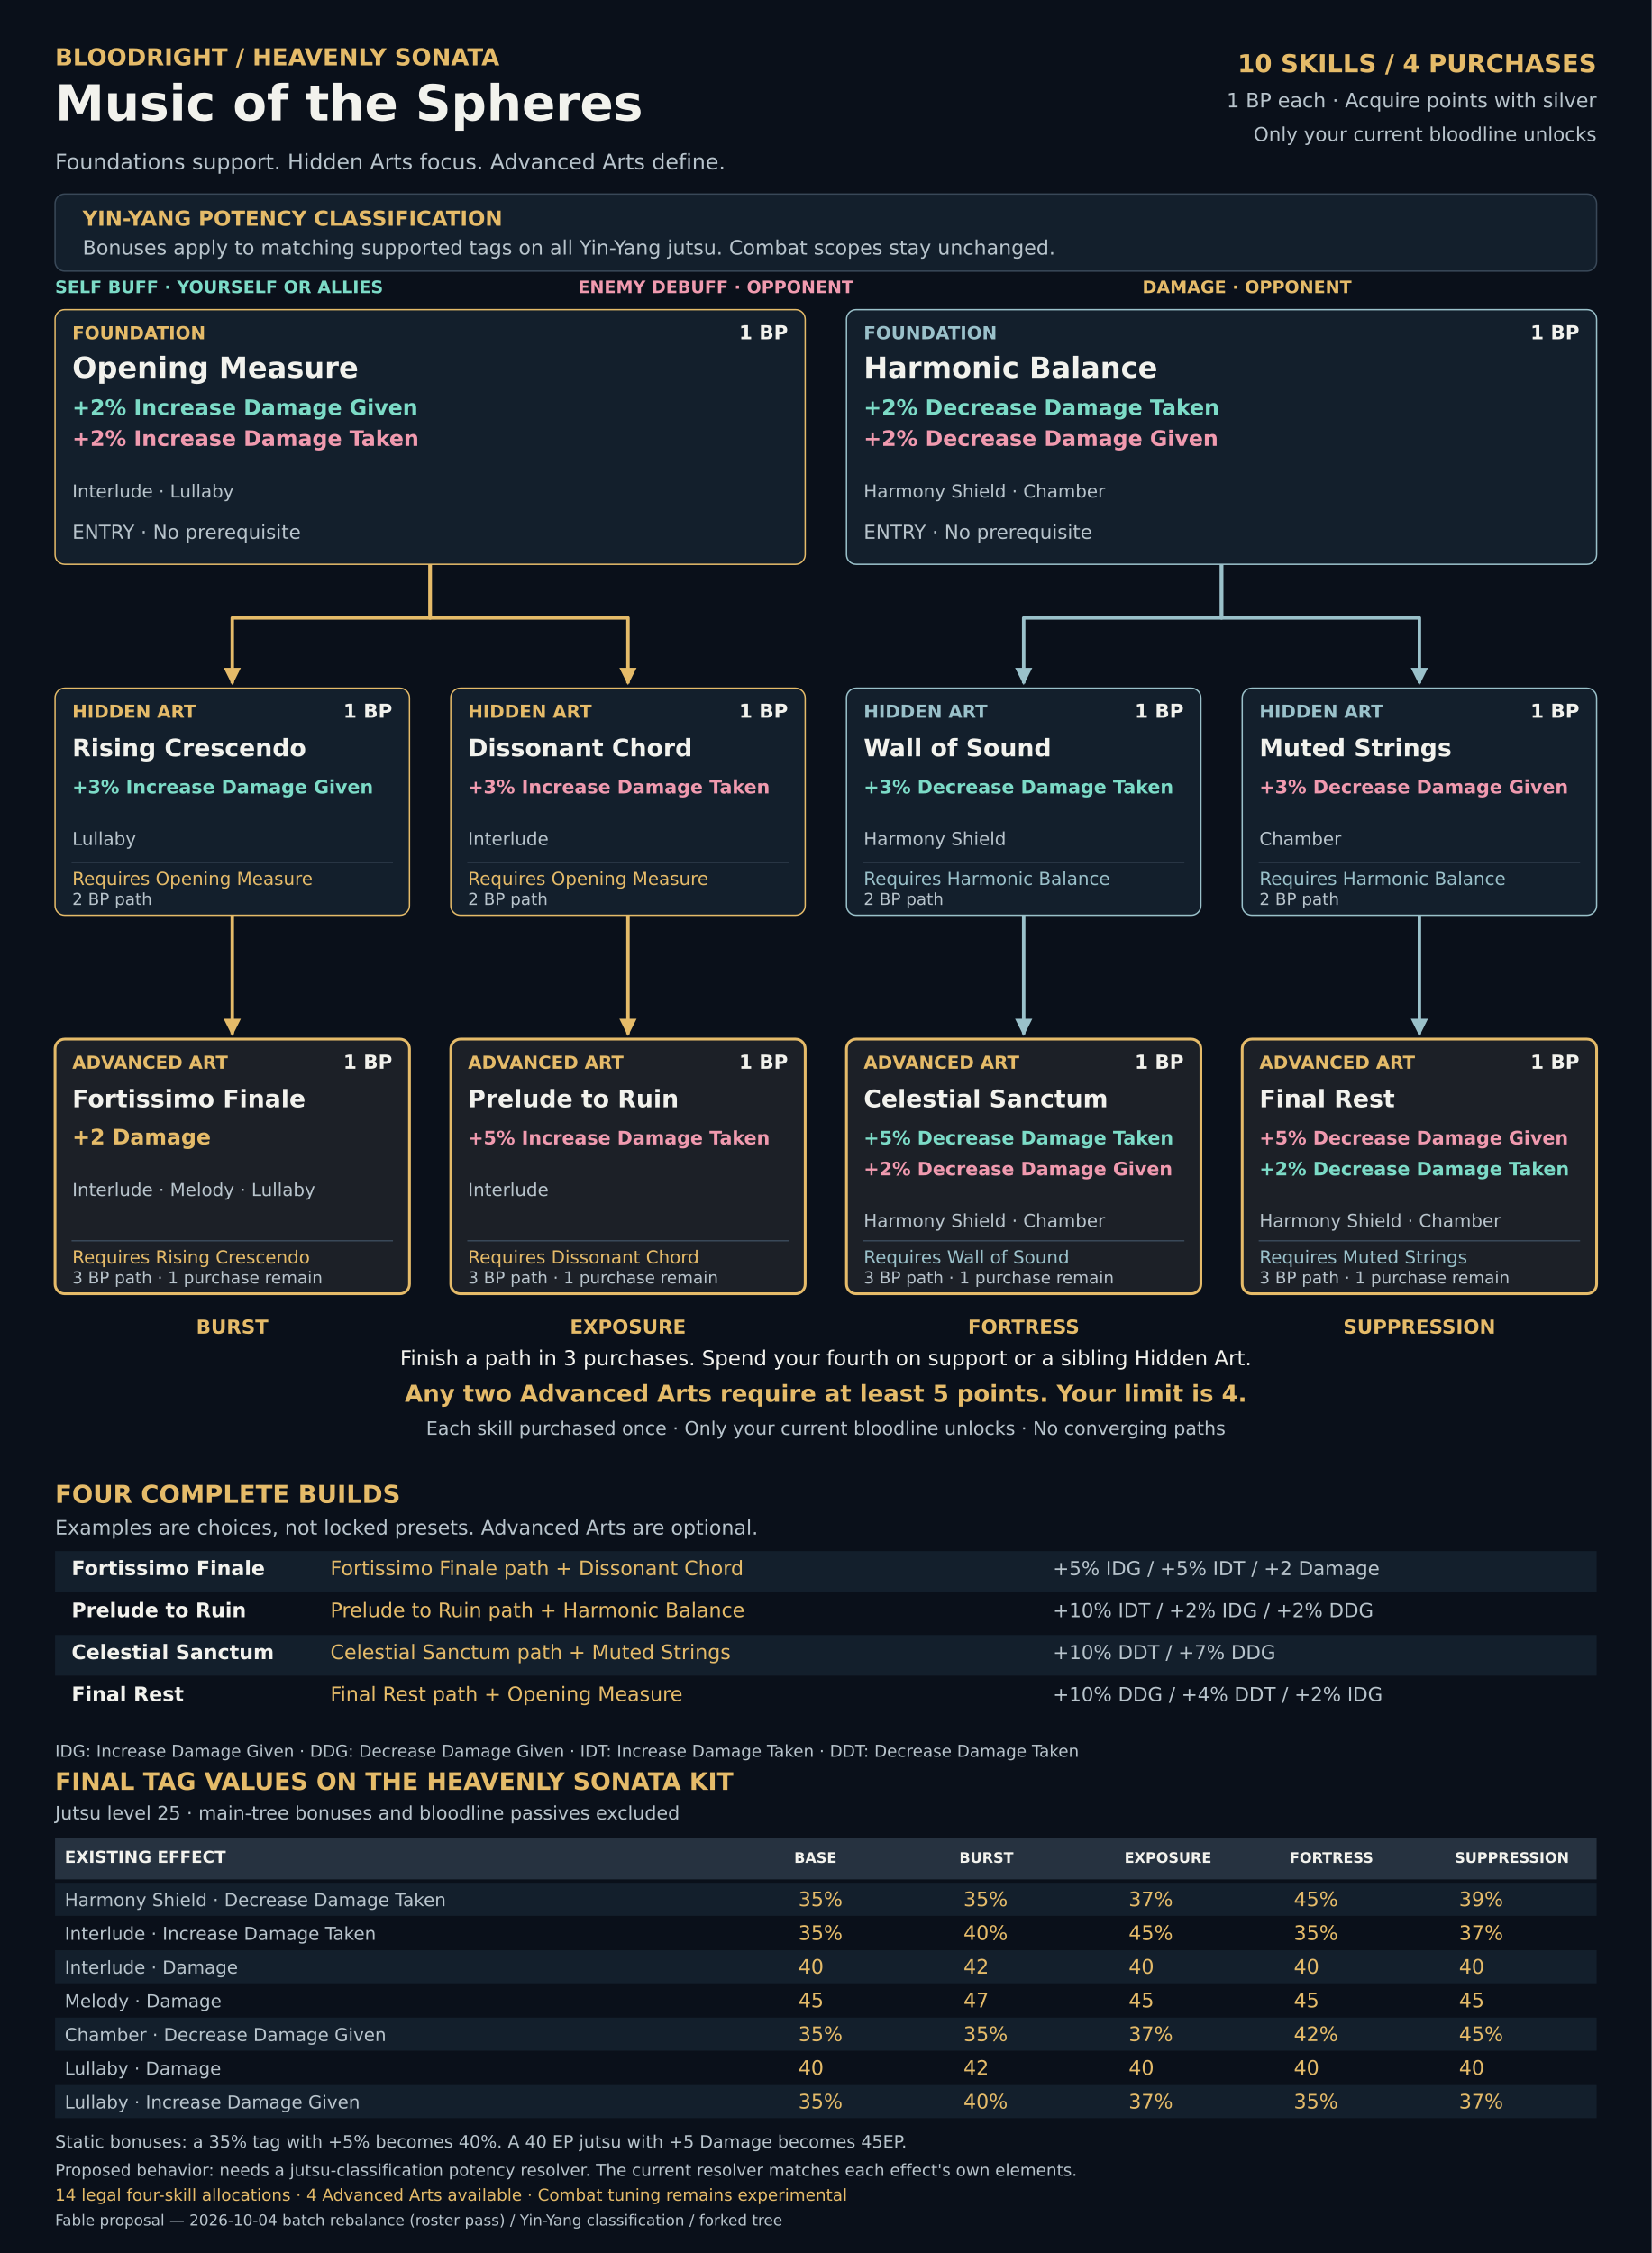
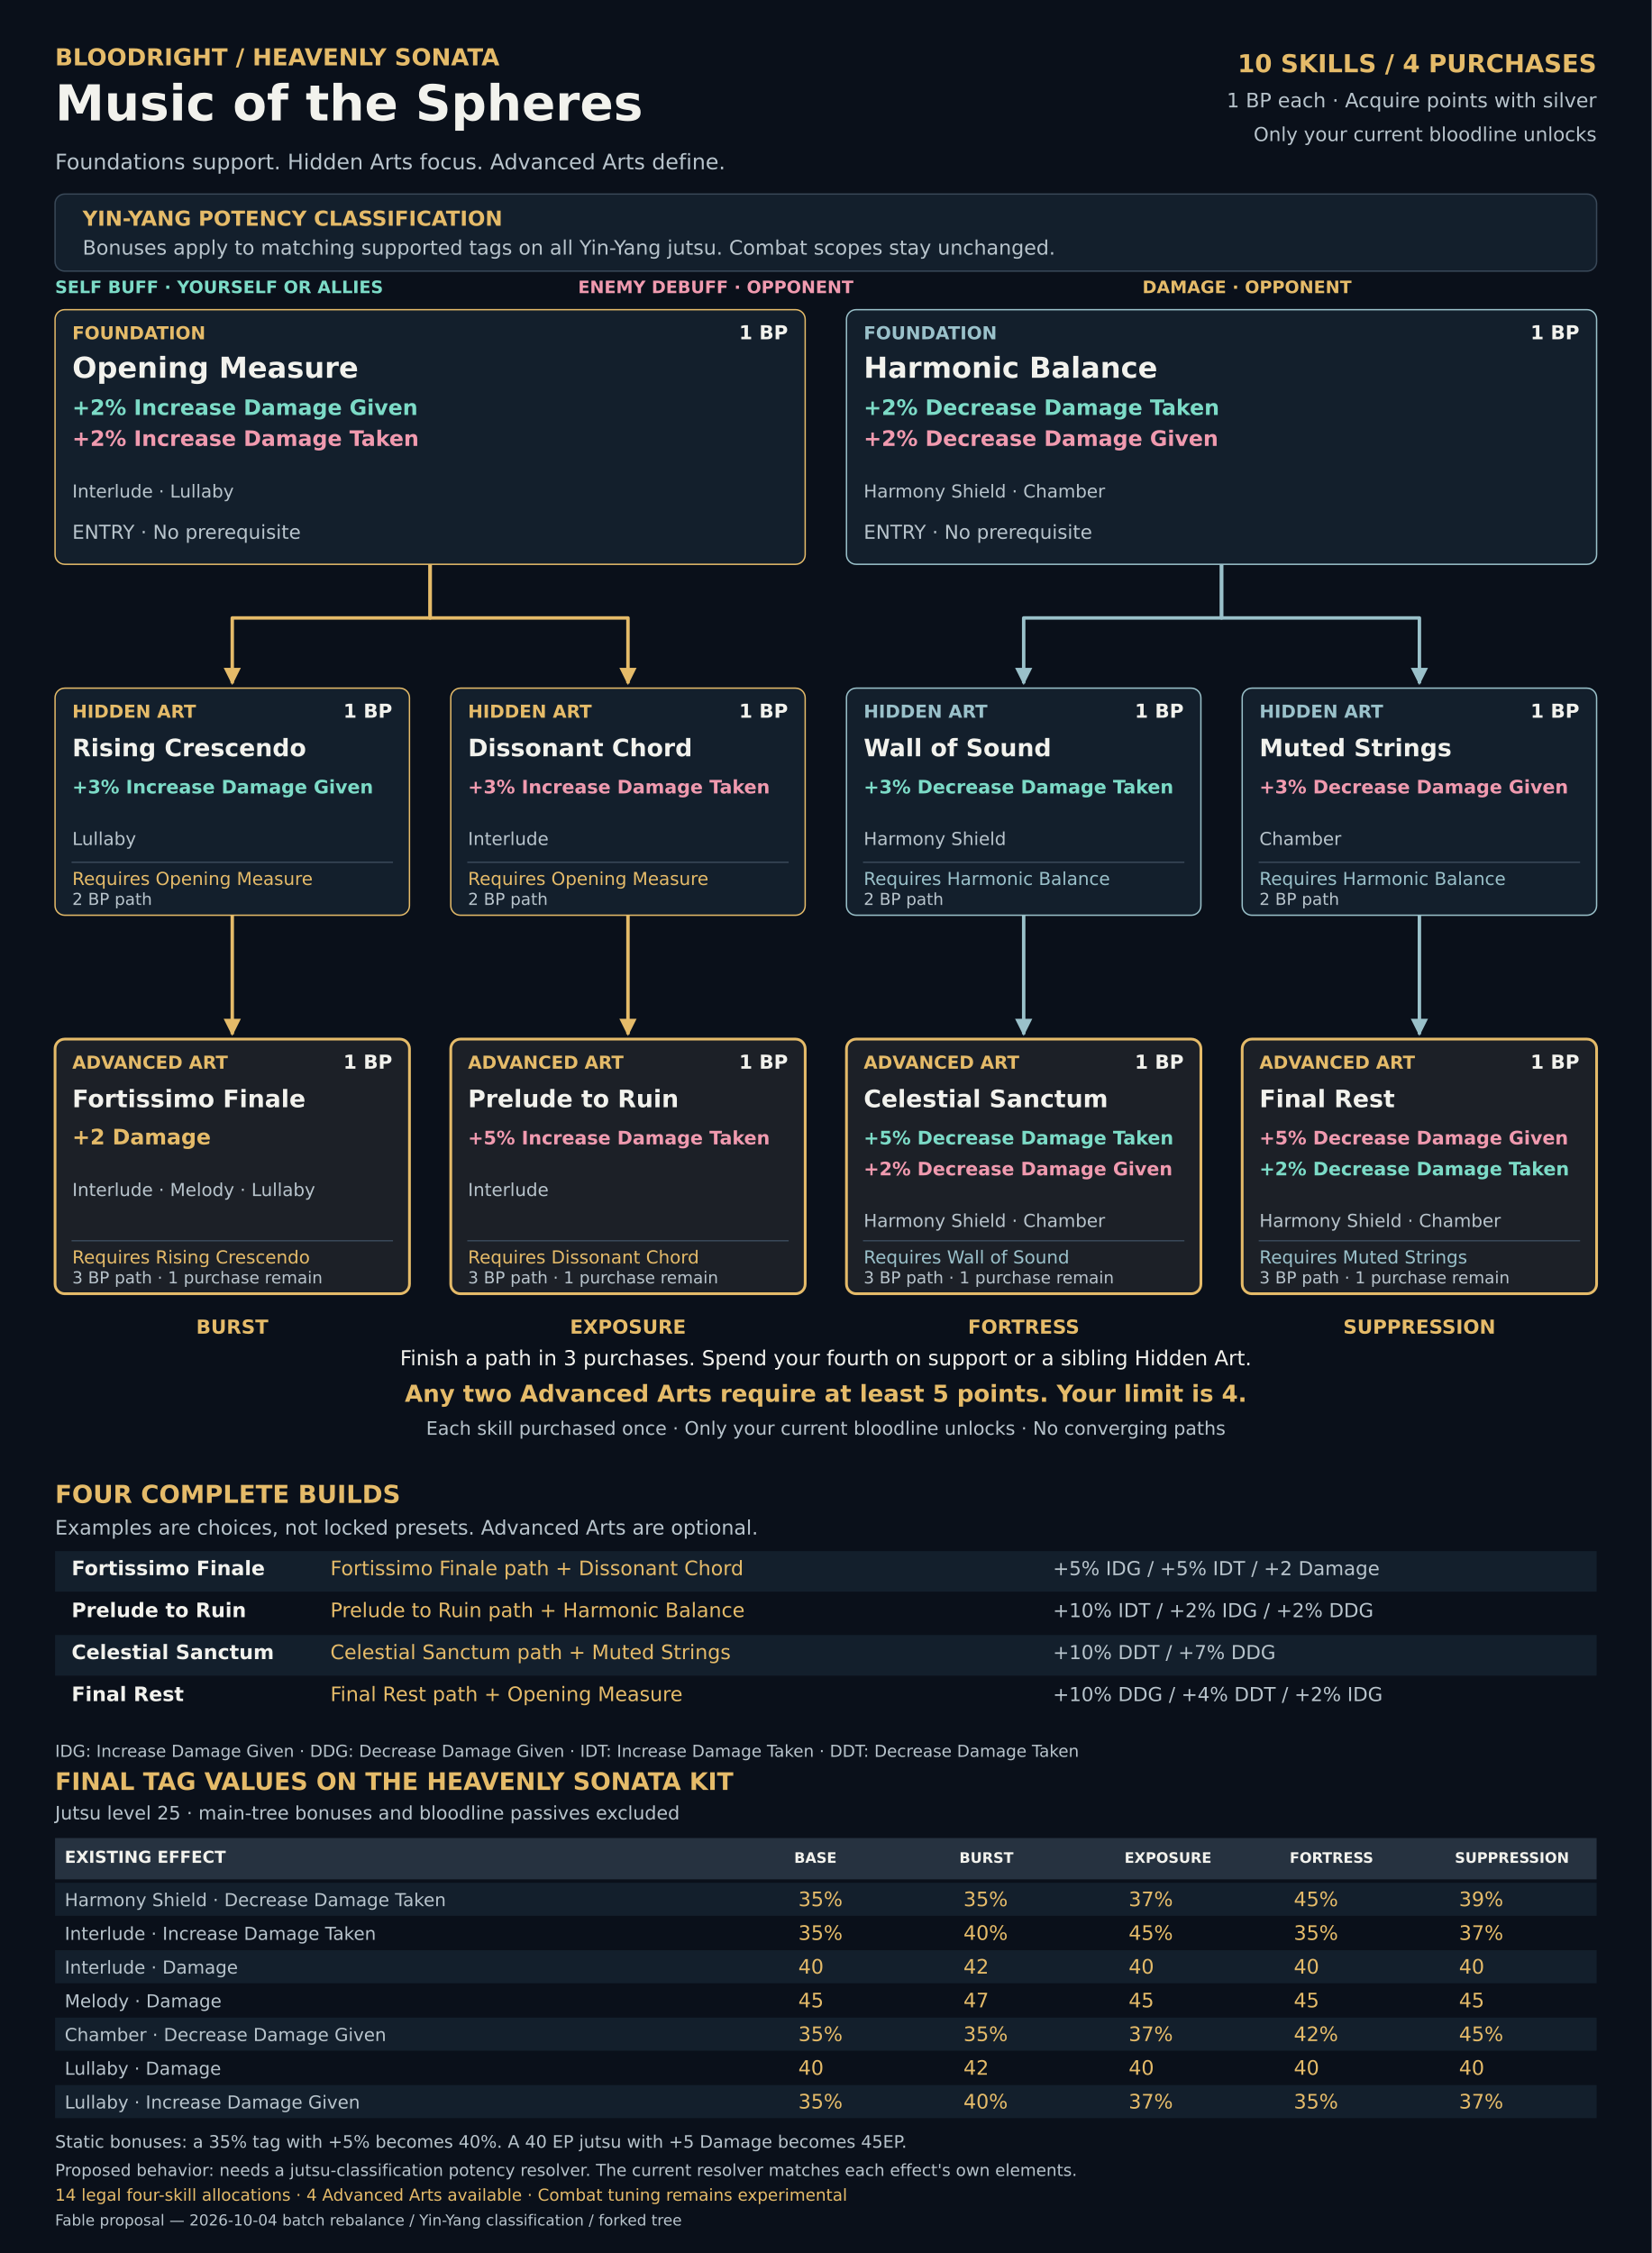
<svg xmlns="http://www.w3.org/2000/svg" width="2400" height="3274" viewBox="0 0 2400 3274" role="img" aria-labelledby="title desc">
  <defs>
    <marker id="arrow-0" viewBox="0 0 10 10" refX="9" refY="5" markerWidth="5" markerHeight="5" orient="auto">
      <path d="M0 0L10 5L0 10Z" fill="#e5bb69" />
    </marker>
    <marker id="arrow-1" viewBox="0 0 10 10" refX="9" refY="5" markerWidth="5" markerHeight="5" orient="auto">
      <path d="M0 0L10 5L0 10Z" fill="#9ac1ca" />
    </marker>
    <marker id="arrow-2" viewBox="0 0 10 10" refX="9" refY="5" markerWidth="5" markerHeight="5" orient="auto">
      <path d="M0 0L10 5L0 10Z" fill="#b8d98d" />
    </marker>
    <marker id="arrow-3" viewBox="0 0 10 10" refX="9" refY="5" markerWidth="5" markerHeight="5" orient="auto">
      <path d="M0 0L10 5L0 10Z" fill="#d9a6e0" />
    </marker>
  </defs>
  <g font-family="DejaVu Sans, sans-serif">
    <rect x="0" y="0" width="2400" height="3274" rx="0" fill="#0a101a" />
    <text x="80" y="95" font-size="34" font-weight="700" fill="#e5bb69" text-anchor="start">BLOODRIGHT / HEAVENLY SONATA</text>
    <text x="80" y="175" font-size="72" font-weight="700" fill="#f2f2ed" text-anchor="start">Music of the Spheres</text>
    <text x="80" y="246" font-size="31" font-weight="400" fill="#b8c4cc" text-anchor="start">Foundations support. Hidden Arts focus. Advanced Arts define.</text>
    <text x="2320" y="105" font-size="36" font-weight="700" fill="#e5bb69" text-anchor="end">10 SKILLS  /  4 PURCHASES</text>
    <text x="2320" y="156" font-size="29" font-weight="400" fill="#b8c4cc" text-anchor="end">1 BP each · Acquire points with silver</text>
    <text x="2320" y="205" font-size="28" font-weight="400" fill="#b8c4cc" text-anchor="end">Only your current bloodline unlocks</text>
    <rect x="80" y="282" width="2240" height="112" rx="14" fill="#131f2c" stroke="#394858" stroke-width="2" />
    <text x="120" y="328" font-size="30" font-weight="700" fill="#e5bb69" text-anchor="start">YIN-YANG POTENCY CLASSIFICATION</text>
    <text x="120" y="370" font-size="29" font-weight="400" fill="#b8c4cc" text-anchor="start">Bonuses apply to matching supported tags on all Yin-Yang jutsu. Combat scopes stay unchanged.</text>
    <text x="80" y="426" font-size="25" font-weight="700" fill="#7cdbc7" text-anchor="start">SELF BUFF · YOURSELF OR ALLIES</text>
    <text x="840" y="426" font-size="25" font-weight="700" fill="#f09aaf" text-anchor="start">ENEMY DEBUFF · OPPONENT</text>
    <text x="1660" y="426" font-size="25" font-weight="700" fill="#e5bb69" text-anchor="start">DAMAGE · OPPONENT</text>
    <path id="edge-02-03" data-from="02" data-to="03" d="M337.5 1330 V1503" fill="none" stroke="#e5bb69" stroke-width="5" stroke-linejoin="round" marker-end="url(#arrow-0)" />
    <path id="edge-04-05" data-from="04" data-to="05" d="M912.5 1330 V1503" fill="none" stroke="#e5bb69" stroke-width="5" stroke-linejoin="round" marker-end="url(#arrow-0)" />
    <path id="edge-01-02" data-from="01" data-to="02" d="M625 820 V898 H337.5 V993" fill="none" stroke="#e5bb69" stroke-width="5" stroke-linejoin="round" marker-end="url(#arrow-0)" />
    <path id="edge-01-04" data-from="01" data-to="04" d="M625 820 V898 H912.5 V993" fill="none" stroke="#e5bb69" stroke-width="5" stroke-linejoin="round" marker-end="url(#arrow-0)" />
    <path id="edge-07-08" data-from="07" data-to="08" d="M1487.5 1330 V1503" fill="none" stroke="#9ac1ca" stroke-width="5" stroke-linejoin="round" marker-end="url(#arrow-1)" />
    <path id="edge-09-10" data-from="09" data-to="10" d="M2062.5 1330 V1503" fill="none" stroke="#9ac1ca" stroke-width="5" stroke-linejoin="round" marker-end="url(#arrow-1)" />
    <path id="edge-06-07" data-from="06" data-to="07" d="M1775 820 V898 H1487.5 V993" fill="none" stroke="#9ac1ca" stroke-width="5" stroke-linejoin="round" marker-end="url(#arrow-1)" />
    <path id="edge-06-09" data-from="06" data-to="09" d="M1775 820 V898 H2062.5 V993" fill="none" stroke="#9ac1ca" stroke-width="5" stroke-linejoin="round" marker-end="url(#arrow-1)" />
    <g id="node-01" data-cost="1" data-prerequisites="" data-potency-classification="Yin-Yang">
      <rect x="80" y="450" width="1090" height="370" rx="14" fill="#131f2c" stroke="#e5bb69" stroke-width="2" />
      <text x="105.0" y="493" font-size="26" font-weight="700" fill="#e5bb69" text-anchor="start">FOUNDATION</text>
      <text x="1145.0" y="493" font-size="28" font-weight="700" fill="#f2f2ed" text-anchor="end">1 BP</text>
      <text x="105.0" y="549" font-size="42" font-weight="700" fill="#f2f2ed" text-anchor="start">Opening Measure</text>
      <text x="105.0" y="603" font-size="31" font-weight="700" fill="#7cdbc7" text-anchor="start">+2% Increase Damage Given</text>
      <text x="105.0" y="648" font-size="31" font-weight="700" fill="#f09aaf" text-anchor="start">+2% Increase Damage Taken</text>
      <text x="105.0" y="723" font-size="26" font-weight="400" fill="#b8c4cc" text-anchor="start">Interlude · Lullaby</text>
      <text x="105.0" y="783" font-size="28" font-weight="400" fill="#b8c4cc" text-anchor="start">ENTRY · No prerequisite</text>
    </g>
    <g id="node-06" data-cost="1" data-prerequisites="" data-potency-classification="Yin-Yang">
      <rect x="1230" y="450" width="1090" height="370" rx="14" fill="#131f2c" stroke="#9ac1ca" stroke-width="2" />
      <text x="1255.0" y="493" font-size="26" font-weight="700" fill="#9ac1ca" text-anchor="start">FOUNDATION</text>
      <text x="2295.0" y="493" font-size="28" font-weight="700" fill="#f2f2ed" text-anchor="end">1 BP</text>
      <text x="1255.0" y="549" font-size="42" font-weight="700" fill="#f2f2ed" text-anchor="start">Harmonic Balance</text>
      <text x="1255.0" y="603" font-size="31" font-weight="700" fill="#7cdbc7" text-anchor="start">+2% Decrease Damage Taken</text>
      <text x="1255.0" y="648" font-size="31" font-weight="700" fill="#f09aaf" text-anchor="start">+2% Decrease Damage Given</text>
      <text x="1255.0" y="723" font-size="26" font-weight="400" fill="#b8c4cc" text-anchor="start">Harmony Shield · Chamber</text>
      <text x="1255.0" y="783" font-size="28" font-weight="400" fill="#b8c4cc" text-anchor="start">ENTRY · No prerequisite</text>
    </g>
    <g id="node-02" data-cost="1" data-prerequisites="01" data-potency-classification="Yin-Yang">
      <rect x="80" y="1000" width="515" height="330" rx="14" fill="#131f2c" stroke="#e5bb69" stroke-width="2" />
      <text x="105.0" y="1043" font-size="26" font-weight="700" fill="#e5bb69" text-anchor="start">HIDDEN ART</text>
      <text x="570.0" y="1043" font-size="28" font-weight="700" fill="#f2f2ed" text-anchor="end">1 BP</text>
      <text x="105.0" y="1099" font-size="35" font-weight="700" fill="#f2f2ed" text-anchor="start">Rising Crescendo</text>
      <text x="105.0" y="1153" font-size="27" font-weight="700" fill="#7cdbc7" text-anchor="start">+3% Increase Damage Given</text>
      <text x="105.0" y="1228" font-size="26" font-weight="400" fill="#b8c4cc" text-anchor="start">Lullaby</text>
      <path d="M104 1253 L571 1253" fill="none" stroke="#394858" stroke-width="2" />
      <text x="105.0" y="1286" font-size="26" font-weight="400" fill="#e5bb69" text-anchor="start">Requires Opening Measure</text>
      <text x="105.0" y="1315" font-size="24" font-weight="400" fill="#b8c4cc" text-anchor="start">2 BP path</text>
    </g>
    <g id="node-04" data-cost="1" data-prerequisites="01" data-potency-classification="Yin-Yang">
      <rect x="655" y="1000" width="515" height="330" rx="14" fill="#131f2c" stroke="#e5bb69" stroke-width="2" />
      <text x="680.0" y="1043" font-size="26" font-weight="700" fill="#e5bb69" text-anchor="start">HIDDEN ART</text>
      <text x="1145.0" y="1043" font-size="28" font-weight="700" fill="#f2f2ed" text-anchor="end">1 BP</text>
      <text x="680.0" y="1099" font-size="35" font-weight="700" fill="#f2f2ed" text-anchor="start">Dissonant Chord</text>
      <text x="680.0" y="1153" font-size="27" font-weight="700" fill="#f09aaf" text-anchor="start">+3% Increase Damage Taken</text>
      <text x="680.0" y="1228" font-size="26" font-weight="400" fill="#b8c4cc" text-anchor="start">Interlude</text>
      <path d="M679 1253 L1146 1253" fill="none" stroke="#394858" stroke-width="2" />
      <text x="680.0" y="1286" font-size="26" font-weight="400" fill="#e5bb69" text-anchor="start">Requires Opening Measure</text>
      <text x="680.0" y="1315" font-size="24" font-weight="400" fill="#b8c4cc" text-anchor="start">2 BP path</text>
    </g>
    <g id="node-07" data-cost="1" data-prerequisites="06" data-potency-classification="Yin-Yang">
      <rect x="1230" y="1000" width="515" height="330" rx="14" fill="#131f2c" stroke="#9ac1ca" stroke-width="2" />
      <text x="1255.0" y="1043" font-size="26" font-weight="700" fill="#9ac1ca" text-anchor="start">HIDDEN ART</text>
      <text x="1720.0" y="1043" font-size="28" font-weight="700" fill="#f2f2ed" text-anchor="end">1 BP</text>
      <text x="1255.0" y="1099" font-size="35" font-weight="700" fill="#f2f2ed" text-anchor="start">Wall of Sound</text>
      <text x="1255.0" y="1153" font-size="27" font-weight="700" fill="#7cdbc7" text-anchor="start">+3% Decrease Damage Taken</text>
      <text x="1255.0" y="1228" font-size="26" font-weight="400" fill="#b8c4cc" text-anchor="start">Harmony Shield</text>
      <path d="M1254 1253 L1721 1253" fill="none" stroke="#394858" stroke-width="2" />
      <text x="1255.0" y="1286" font-size="26" font-weight="400" fill="#9ac1ca" text-anchor="start">Requires Harmonic Balance</text>
      <text x="1255.0" y="1315" font-size="24" font-weight="400" fill="#b8c4cc" text-anchor="start">2 BP path</text>
    </g>
    <g id="node-09" data-cost="1" data-prerequisites="06" data-potency-classification="Yin-Yang">
      <rect x="1805" y="1000" width="515" height="330" rx="14" fill="#131f2c" stroke="#9ac1ca" stroke-width="2" />
      <text x="1830.0" y="1043" font-size="26" font-weight="700" fill="#9ac1ca" text-anchor="start">HIDDEN ART</text>
      <text x="2295.0" y="1043" font-size="28" font-weight="700" fill="#f2f2ed" text-anchor="end">1 BP</text>
      <text x="1830.0" y="1099" font-size="35" font-weight="700" fill="#f2f2ed" text-anchor="start">Muted Strings</text>
      <text x="1830.0" y="1153" font-size="27" font-weight="700" fill="#f09aaf" text-anchor="start">+3% Decrease Damage Given</text>
      <text x="1830.0" y="1228" font-size="26" font-weight="400" fill="#b8c4cc" text-anchor="start">Chamber</text>
      <path d="M1829 1253 L2296 1253" fill="none" stroke="#394858" stroke-width="2" />
      <text x="1830.0" y="1286" font-size="26" font-weight="400" fill="#9ac1ca" text-anchor="start">Requires Harmonic Balance</text>
      <text x="1830.0" y="1315" font-size="24" font-weight="400" fill="#b8c4cc" text-anchor="start">2 BP path</text>
    </g>
    <g id="node-03" data-cost="1" data-prerequisites="02" data-potency-classification="Yin-Yang">
      <rect x="80" y="1510" width="515" height="370" rx="14" fill="#1c2027" stroke="#e5bb69" stroke-width="4" />
      <text x="105.0" y="1553" font-size="26" font-weight="700" fill="#e5bb69" text-anchor="start">ADVANCED ART</text>
      <text x="570.0" y="1553" font-size="28" font-weight="700" fill="#f2f2ed" text-anchor="end">1 BP</text>
      <text x="105.0" y="1609" font-size="35" font-weight="700" fill="#f2f2ed" text-anchor="start">Fortissimo Finale</text>
      <text x="105.0" y="1663" font-size="31" font-weight="700" fill="#e5bb69" text-anchor="start">+2 Damage</text>
      <text x="105.0" y="1738" font-size="26" font-weight="400" fill="#b8c4cc" text-anchor="start">Interlude · Melody · Lullaby</text>
      <path d="M104 1803 L571 1803" fill="none" stroke="#394858" stroke-width="2" />
      <text x="105.0" y="1836" font-size="26" font-weight="400" fill="#e5bb69" text-anchor="start">Requires Rising Crescendo</text>
      <text x="105.0" y="1865" font-size="24" font-weight="400" fill="#b8c4cc" text-anchor="start">3 BP path · 1 purchase remain</text>
    </g>
    <g id="node-05" data-cost="1" data-prerequisites="04" data-potency-classification="Yin-Yang">
      <rect x="655" y="1510" width="515" height="370" rx="14" fill="#1c2027" stroke="#e5bb69" stroke-width="4" />
      <text x="680.0" y="1553" font-size="26" font-weight="700" fill="#e5bb69" text-anchor="start">ADVANCED ART</text>
      <text x="1145.0" y="1553" font-size="28" font-weight="700" fill="#f2f2ed" text-anchor="end">1 BP</text>
      <text x="680.0" y="1609" font-size="35" font-weight="700" fill="#f2f2ed" text-anchor="start">Prelude to Ruin</text>
      <text x="680.0" y="1663" font-size="27" font-weight="700" fill="#f09aaf" text-anchor="start">+5% Increase Damage Taken</text>
      <text x="680.0" y="1738" font-size="26" font-weight="400" fill="#b8c4cc" text-anchor="start">Interlude</text>
      <path d="M679 1803 L1146 1803" fill="none" stroke="#394858" stroke-width="2" />
      <text x="680.0" y="1836" font-size="26" font-weight="400" fill="#e5bb69" text-anchor="start">Requires Dissonant Chord</text>
      <text x="680.0" y="1865" font-size="24" font-weight="400" fill="#b8c4cc" text-anchor="start">3 BP path · 1 purchase remain</text>
    </g>
    <g id="node-08" data-cost="1" data-prerequisites="07" data-potency-classification="Yin-Yang">
      <rect x="1230" y="1510" width="515" height="370" rx="14" fill="#1c2027" stroke="#e5bb69" stroke-width="4" />
      <text x="1255.0" y="1553" font-size="26" font-weight="700" fill="#e5bb69" text-anchor="start">ADVANCED ART</text>
      <text x="1720.0" y="1553" font-size="28" font-weight="700" fill="#f2f2ed" text-anchor="end">1 BP</text>
      <text x="1255.0" y="1609" font-size="35" font-weight="700" fill="#f2f2ed" text-anchor="start">Celestial Sanctum</text>
      <text x="1255.0" y="1663" font-size="27" font-weight="700" fill="#7cdbc7" text-anchor="start">+5% Decrease Damage Taken</text>
      <text x="1255.0" y="1708" font-size="27" font-weight="700" fill="#f09aaf" text-anchor="start">+2% Decrease Damage Given</text>
      <text x="1255.0" y="1783" font-size="26" font-weight="400" fill="#b8c4cc" text-anchor="start">Harmony Shield · Chamber</text>
      <path d="M1254 1803 L1721 1803" fill="none" stroke="#394858" stroke-width="2" />
      <text x="1255.0" y="1836" font-size="26" font-weight="400" fill="#9ac1ca" text-anchor="start">Requires Wall of Sound</text>
      <text x="1255.0" y="1865" font-size="24" font-weight="400" fill="#b8c4cc" text-anchor="start">3 BP path · 1 purchase remain</text>
    </g>
    <g id="node-10" data-cost="1" data-prerequisites="09" data-potency-classification="Yin-Yang">
      <rect x="1805" y="1510" width="515" height="370" rx="14" fill="#1c2027" stroke="#e5bb69" stroke-width="4" />
      <text x="1830.0" y="1553" font-size="26" font-weight="700" fill="#e5bb69" text-anchor="start">ADVANCED ART</text>
      <text x="2295.0" y="1553" font-size="28" font-weight="700" fill="#f2f2ed" text-anchor="end">1 BP</text>
      <text x="1830.0" y="1609" font-size="35" font-weight="700" fill="#f2f2ed" text-anchor="start">Final Rest</text>
      <text x="1830.0" y="1663" font-size="27" font-weight="700" fill="#f09aaf" text-anchor="start">+5% Decrease Damage Given</text>
      <text x="1830.0" y="1708" font-size="27" font-weight="700" fill="#7cdbc7" text-anchor="start">+2% Decrease Damage Taken</text>
      <text x="1830.0" y="1783" font-size="26" font-weight="400" fill="#b8c4cc" text-anchor="start">Harmony Shield · Chamber</text>
      <path d="M1829 1803 L2296 1803" fill="none" stroke="#394858" stroke-width="2" />
      <text x="1830.0" y="1836" font-size="26" font-weight="400" fill="#9ac1ca" text-anchor="start">Requires Muted Strings</text>
      <text x="1830.0" y="1865" font-size="24" font-weight="400" fill="#b8c4cc" text-anchor="start">3 BP path · 1 purchase remain</text>
    </g>
    <text x="337.5" y="1938" font-size="28" font-weight="700" fill="#e5bb69" text-anchor="middle">BURST</text>
    <text x="912.5" y="1938" font-size="28" font-weight="700" fill="#e5bb69" text-anchor="middle">EXPOSURE</text>
    <text x="1487.5" y="1938" font-size="28" font-weight="700" fill="#e5bb69" text-anchor="middle">FORTRESS</text>
    <text x="2062.5" y="1938" font-size="28" font-weight="700" fill="#e5bb69" text-anchor="middle">SUPPRESSION</text>
    <text x="1200.0" y="1984" font-size="30" font-weight="400" fill="#f2f2ed" text-anchor="middle">Finish a path in 3 purchases. Spend your fourth on support or a sibling Hidden Art.</text>
    <text x="1200.0" y="2037" font-size="34" font-weight="700" fill="#e5bb69" text-anchor="middle">Any two Advanced Arts require at least 5 points. Your limit is 4.</text>
    <text x="1200.0" y="2085" font-size="27" font-weight="400" fill="#b8c4cc" text-anchor="middle">Each skill purchased once · Only your current bloodline unlocks · No converging paths</text>
    <text x="80" y="2184" font-size="36" font-weight="700" fill="#e5bb69" text-anchor="start">FOUR COMPLETE BUILDS</text>
    <text x="80" y="2230" font-size="29" font-weight="400" fill="#b8c4cc" text-anchor="start">Examples are choices, not locked presets. Advanced Arts are optional.</text>
    <rect x="80" y="2254" width="2240" height="59" rx="0" fill="#131f2c" />
    <text x="104" y="2289" font-size="29" font-weight="700" fill="#f2f2ed" text-anchor="start">Fortissimo Finale</text>
    <text x="480" y="2289" font-size="29" font-weight="400" fill="#e5bb69" text-anchor="start">Fortissimo Finale path + Dissonant Chord</text>
    <text x="1530" y="2289" font-size="28" font-weight="400" fill="#b8c4cc" text-anchor="start">+5% IDG / +5% IDT / +2 Damage</text>
    <rect x="80" y="2315" width="2240" height="59" rx="0" fill="#0a101a" />
    <text x="104" y="2350" font-size="29" font-weight="700" fill="#f2f2ed" text-anchor="start">Prelude to Ruin</text>
    <text x="480" y="2350" font-size="29" font-weight="400" fill="#e5bb69" text-anchor="start">Prelude to Ruin path + Harmonic Balance</text>
    <text x="1530" y="2350" font-size="28" font-weight="400" fill="#b8c4cc" text-anchor="start">+10% IDT / +2% IDG / +2% DDG</text>
    <rect x="80" y="2376" width="2240" height="59" rx="0" fill="#131f2c" />
    <text x="104" y="2411" font-size="29" font-weight="700" fill="#f2f2ed" text-anchor="start">Celestial Sanctum</text>
    <text x="480" y="2411" font-size="29" font-weight="400" fill="#e5bb69" text-anchor="start">Celestial Sanctum path + Muted Strings</text>
    <text x="1530" y="2411" font-size="28" font-weight="400" fill="#b8c4cc" text-anchor="start">+10% DDT / +7% DDG</text>
    <rect x="80" y="2437" width="2240" height="59" rx="0" fill="#0a101a" />
    <text x="104" y="2472" font-size="29" font-weight="700" fill="#f2f2ed" text-anchor="start">Final Rest</text>
    <text x="480" y="2472" font-size="29" font-weight="400" fill="#e5bb69" text-anchor="start">Final Rest path + Opening Measure</text>
    <text x="1530" y="2472" font-size="28" font-weight="400" fill="#b8c4cc" text-anchor="start">+10% DDG / +4% DDT / +2% IDG</text>
    <text x="80" y="2553" font-size="24" font-weight="400" fill="#b8c4cc" text-anchor="start">IDG: Increase Damage Given · DDG: Decrease Damage Given · IDT: Increase Damage Taken · DDT: Decrease Damage Taken</text>
    <text x="80" y="2601" font-size="35" font-weight="700" fill="#e5bb69" text-anchor="start">FINAL TAG VALUES ON THE HEAVENLY SONATA KIT</text>
    <text x="80" y="2644" font-size="27" font-weight="400" fill="#b8c4cc" text-anchor="start">Jutsu level 25 · main-tree bonuses and bloodline passives excluded</text>
    <rect x="80" y="2671" width="2240" height="60" rx="0" fill="#263240" />
    <text x="94" y="2707" font-size="24" font-weight="700" fill="#f2f2ed" text-anchor="start">EXISTING EFFECT</text>
    <text x="1154.0" y="2707" font-size="21" font-weight="700" fill="#f2f2ed" text-anchor="start">BASE</text>
    <text x="1394.0" y="2707" font-size="21" font-weight="700" fill="#f2f2ed" text-anchor="start">BURST</text>
    <text x="1634.0" y="2707" font-size="21" font-weight="700" fill="#f2f2ed" text-anchor="start">EXPOSURE</text>
    <text x="1874.0" y="2707" font-size="21" font-weight="700" fill="#f2f2ed" text-anchor="start">FORTRESS</text>
    <text x="2114.0" y="2707" font-size="21" font-weight="700" fill="#f2f2ed" text-anchor="start">SUPPRESSION</text>
    <rect x="80" y="2736" width="2240" height="48" rx="0" fill="#131f2c" />
    <text x="94" y="2770" font-size="26" font-weight="400" fill="#b8c4cc" text-anchor="start">Harmony Shield · Decrease Damage Taken</text>
    <text x="1160.0" y="2770" font-size="29" font-weight="400" fill="#e5bb69" text-anchor="start">35%</text>
    <text x="1400.0" y="2770" font-size="29" font-weight="400" fill="#e5bb69" text-anchor="start">35%</text>
    <text x="1640.0" y="2770" font-size="29" font-weight="400" fill="#e5bb69" text-anchor="start">37%</text>
    <text x="1880.0" y="2770" font-size="29" font-weight="400" fill="#e5bb69" text-anchor="start">45%</text>
    <text x="2120.0" y="2770" font-size="29" font-weight="400" fill="#e5bb69" text-anchor="start">39%</text>
    <text x="94" y="2819" font-size="26" font-weight="400" fill="#b8c4cc" text-anchor="start">Interlude · Increase Damage Taken</text>
    <text x="1160.0" y="2819" font-size="29" font-weight="400" fill="#e5bb69" text-anchor="start">35%</text>
    <text x="1400.0" y="2819" font-size="29" font-weight="400" fill="#e5bb69" text-anchor="start">40%</text>
    <text x="1640.0" y="2819" font-size="29" font-weight="400" fill="#e5bb69" text-anchor="start">45%</text>
    <text x="1880.0" y="2819" font-size="29" font-weight="400" fill="#e5bb69" text-anchor="start">35%</text>
    <text x="2120.0" y="2819" font-size="29" font-weight="400" fill="#e5bb69" text-anchor="start">37%</text>
    <rect x="80" y="2834" width="2240" height="48" rx="0" fill="#131f2c" />
    <text x="94" y="2868" font-size="26" font-weight="400" fill="#b8c4cc" text-anchor="start">Interlude · Damage</text>
    <text x="1160.0" y="2868" font-size="29" font-weight="400" fill="#e5bb69" text-anchor="start">40</text>
    <text x="1400.0" y="2868" font-size="29" font-weight="400" fill="#e5bb69" text-anchor="start">42</text>
    <text x="1640.0" y="2868" font-size="29" font-weight="400" fill="#e5bb69" text-anchor="start">40</text>
    <text x="1880.0" y="2868" font-size="29" font-weight="400" fill="#e5bb69" text-anchor="start">40</text>
    <text x="2120.0" y="2868" font-size="29" font-weight="400" fill="#e5bb69" text-anchor="start">40</text>
    <text x="94" y="2917" font-size="26" font-weight="400" fill="#b8c4cc" text-anchor="start">Melody · Damage</text>
    <text x="1160.0" y="2917" font-size="29" font-weight="400" fill="#e5bb69" text-anchor="start">45</text>
    <text x="1400.0" y="2917" font-size="29" font-weight="400" fill="#e5bb69" text-anchor="start">47</text>
    <text x="1640.0" y="2917" font-size="29" font-weight="400" fill="#e5bb69" text-anchor="start">45</text>
    <text x="1880.0" y="2917" font-size="29" font-weight="400" fill="#e5bb69" text-anchor="start">45</text>
    <text x="2120.0" y="2917" font-size="29" font-weight="400" fill="#e5bb69" text-anchor="start">45</text>
    <rect x="80" y="2932" width="2240" height="48" rx="0" fill="#131f2c" />
    <text x="94" y="2966" font-size="26" font-weight="400" fill="#b8c4cc" text-anchor="start">Chamber · Decrease Damage Given</text>
    <text x="1160.0" y="2966" font-size="29" font-weight="400" fill="#e5bb69" text-anchor="start">35%</text>
    <text x="1400.0" y="2966" font-size="29" font-weight="400" fill="#e5bb69" text-anchor="start">35%</text>
    <text x="1640.0" y="2966" font-size="29" font-weight="400" fill="#e5bb69" text-anchor="start">37%</text>
    <text x="1880.0" y="2966" font-size="29" font-weight="400" fill="#e5bb69" text-anchor="start">42%</text>
    <text x="2120.0" y="2966" font-size="29" font-weight="400" fill="#e5bb69" text-anchor="start">45%</text>
    <text x="94" y="3015" font-size="26" font-weight="400" fill="#b8c4cc" text-anchor="start">Lullaby · Damage</text>
    <text x="1160.0" y="3015" font-size="29" font-weight="400" fill="#e5bb69" text-anchor="start">40</text>
    <text x="1400.0" y="3015" font-size="29" font-weight="400" fill="#e5bb69" text-anchor="start">42</text>
    <text x="1640.0" y="3015" font-size="29" font-weight="400" fill="#e5bb69" text-anchor="start">40</text>
    <text x="1880.0" y="3015" font-size="29" font-weight="400" fill="#e5bb69" text-anchor="start">40</text>
    <text x="2120.0" y="3015" font-size="29" font-weight="400" fill="#e5bb69" text-anchor="start">40</text>
    <rect x="80" y="3030" width="2240" height="48" rx="0" fill="#131f2c" />
    <text x="94" y="3064" font-size="26" font-weight="400" fill="#b8c4cc" text-anchor="start">Lullaby · Increase Damage Given</text>
    <text x="1160.0" y="3064" font-size="29" font-weight="400" fill="#e5bb69" text-anchor="start">35%</text>
    <text x="1400.0" y="3064" font-size="29" font-weight="400" fill="#e5bb69" text-anchor="start">40%</text>
    <text x="1640.0" y="3064" font-size="29" font-weight="400" fill="#e5bb69" text-anchor="start">37%</text>
    <text x="1880.0" y="3064" font-size="29" font-weight="400" fill="#e5bb69" text-anchor="start">35%</text>
    <text x="2120.0" y="3064" font-size="29" font-weight="400" fill="#e5bb69" text-anchor="start">37%</text>
    <text x="80" y="3121" font-size="25" font-weight="400" fill="#b8c4cc" text-anchor="start">Static bonuses: a 35% tag with +5% becomes 40%. A 40 EP jutsu with +5 Damage becomes 45EP.</text>
    <text x="80" y="3162" font-size="24" font-weight="400" fill="#b8c4cc" text-anchor="start">Proposed behavior: needs a jutsu-classification potency resolver. The current resolver matches each effect's own elements.</text>
    <text x="80" y="3198" font-size="24" font-weight="400" fill="#e5bb69" text-anchor="start">14 legal four-skill allocations · 4 Advanced Arts available · Combat tuning remains experimental</text>
-     <text x="80" y="3234" font-size="22" font-weight="400" fill="#b8c4cc" text-anchor="start">Fable proposal — 2026-10-04 batch rebalance (roster pass) / Yin-Yang classification / forked tree</text>
+     <text x="80" y="3234" font-size="22" font-weight="400" fill="#b8c4cc" text-anchor="start">Fable proposal — 2026-10-04 batch rebalance / Yin-Yang classification / forked tree</text>
  </g>
</svg>
